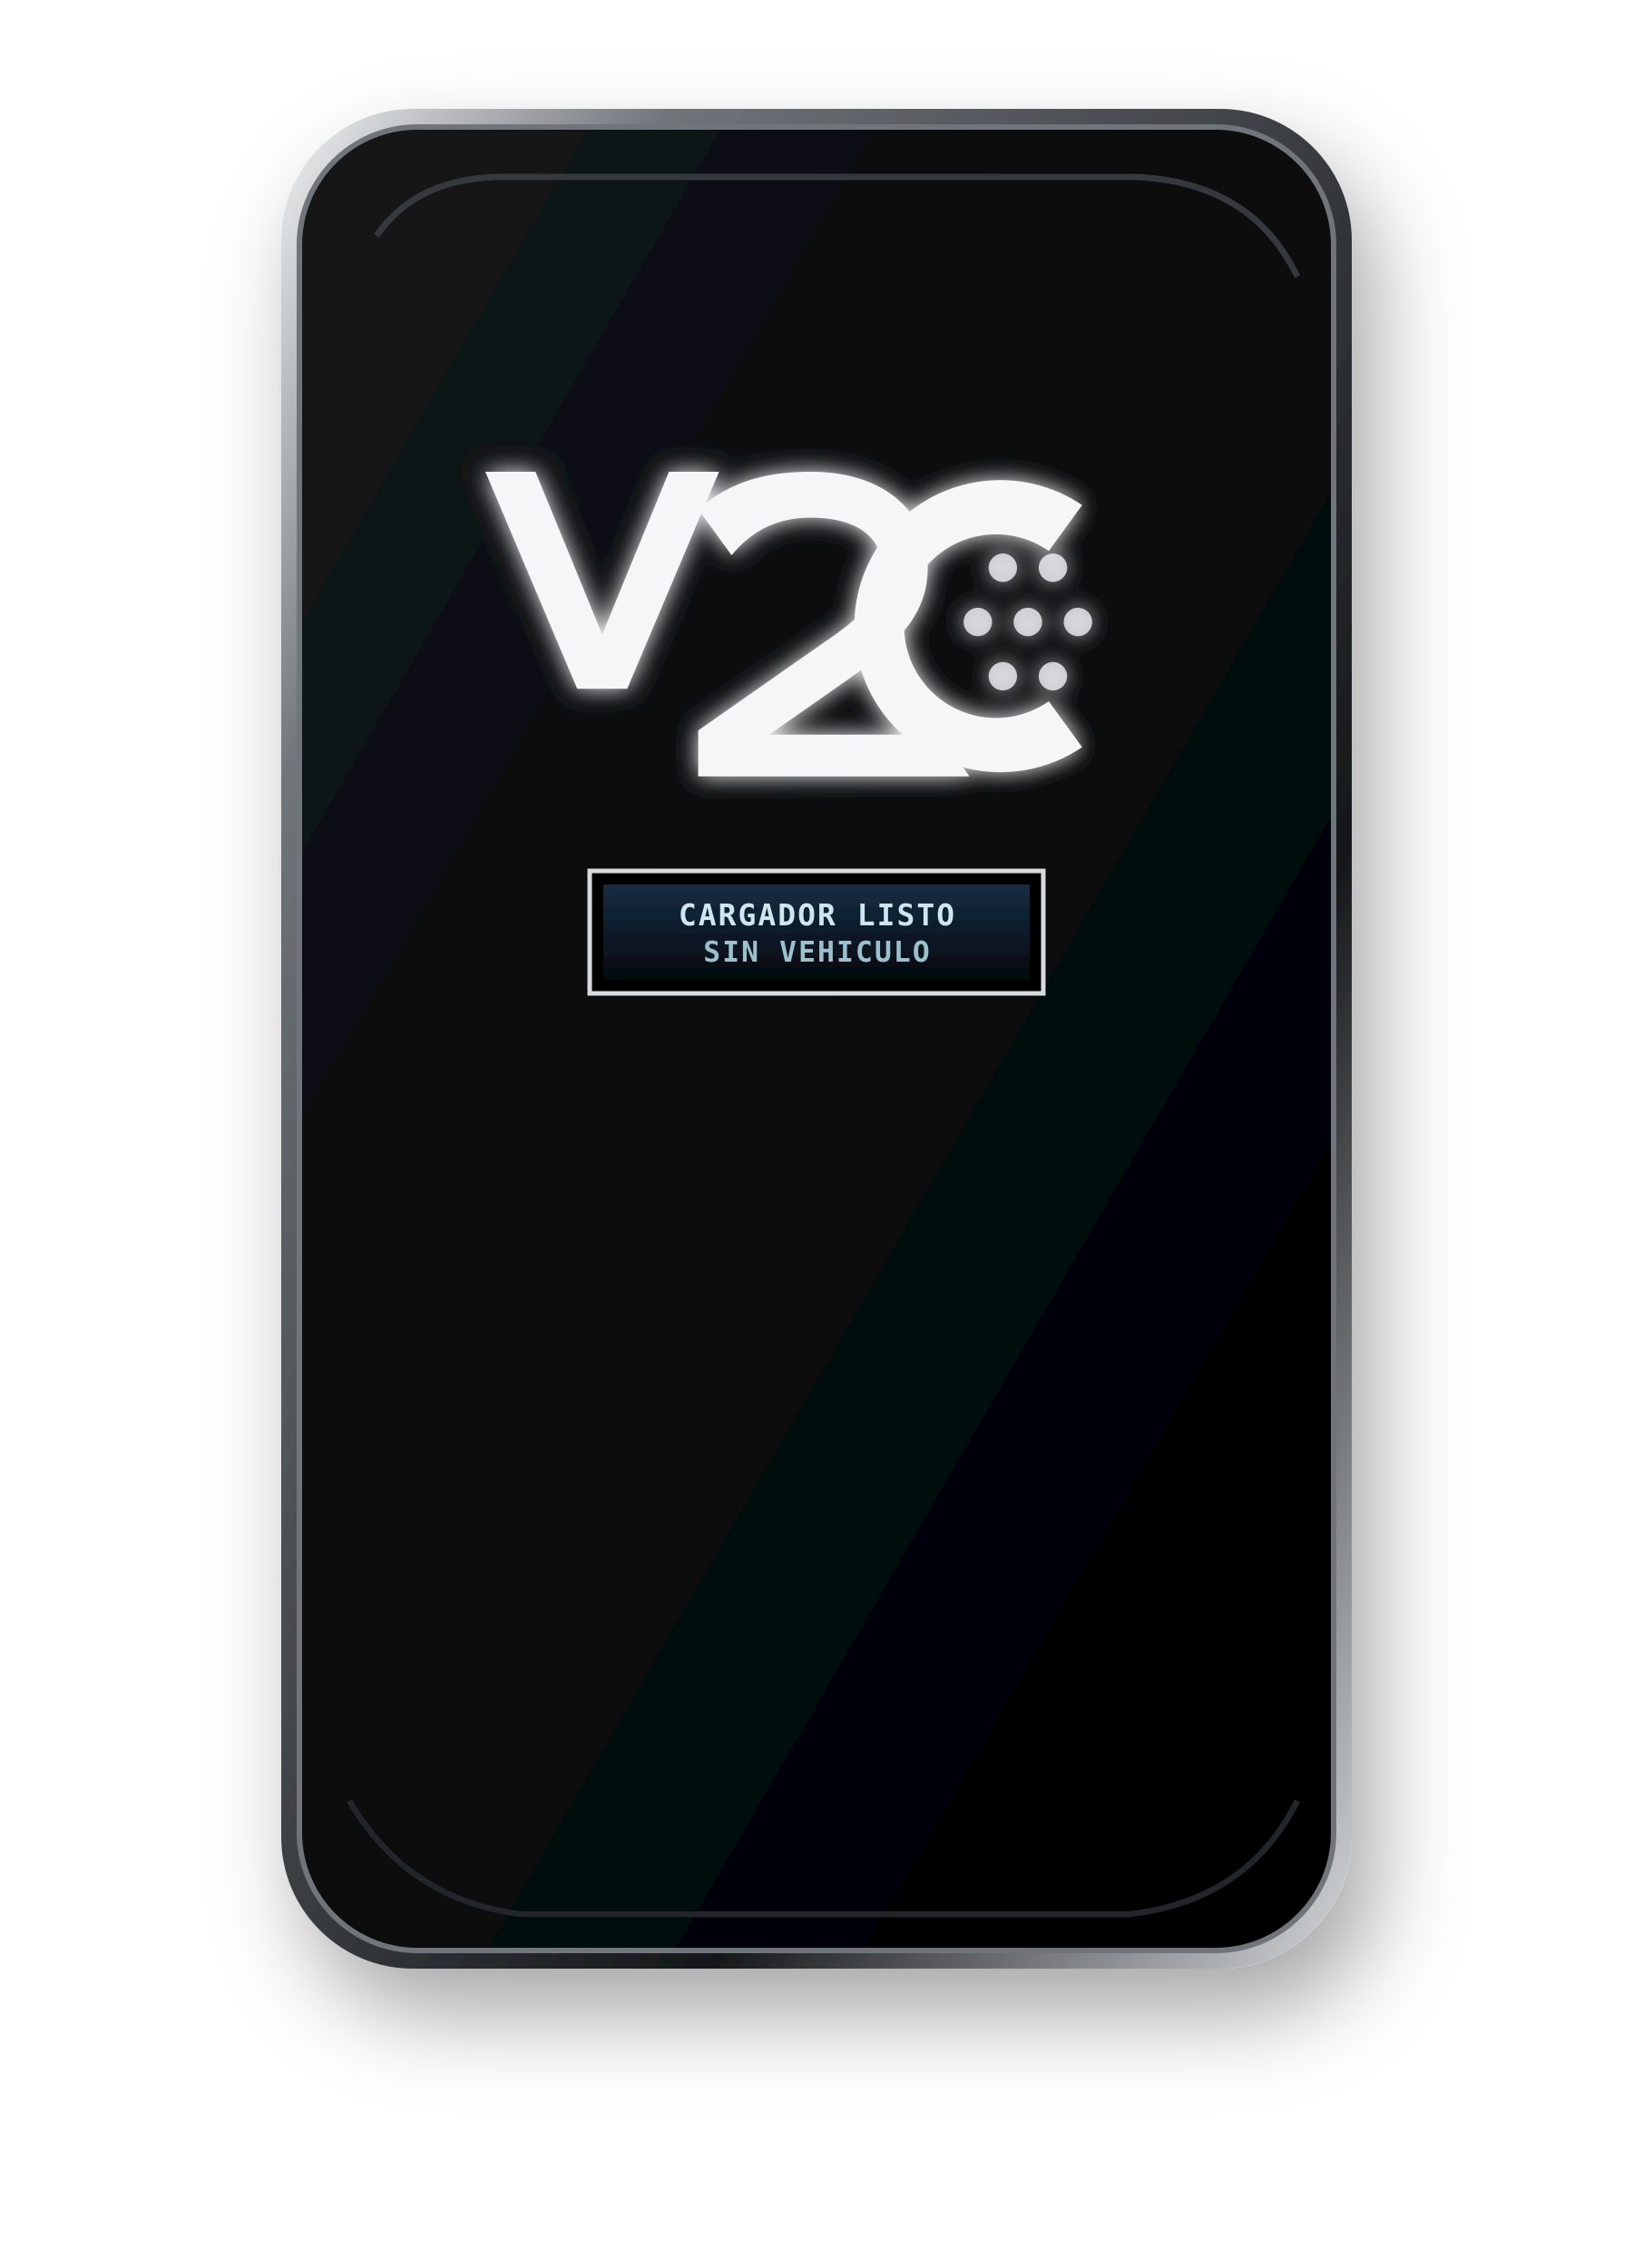
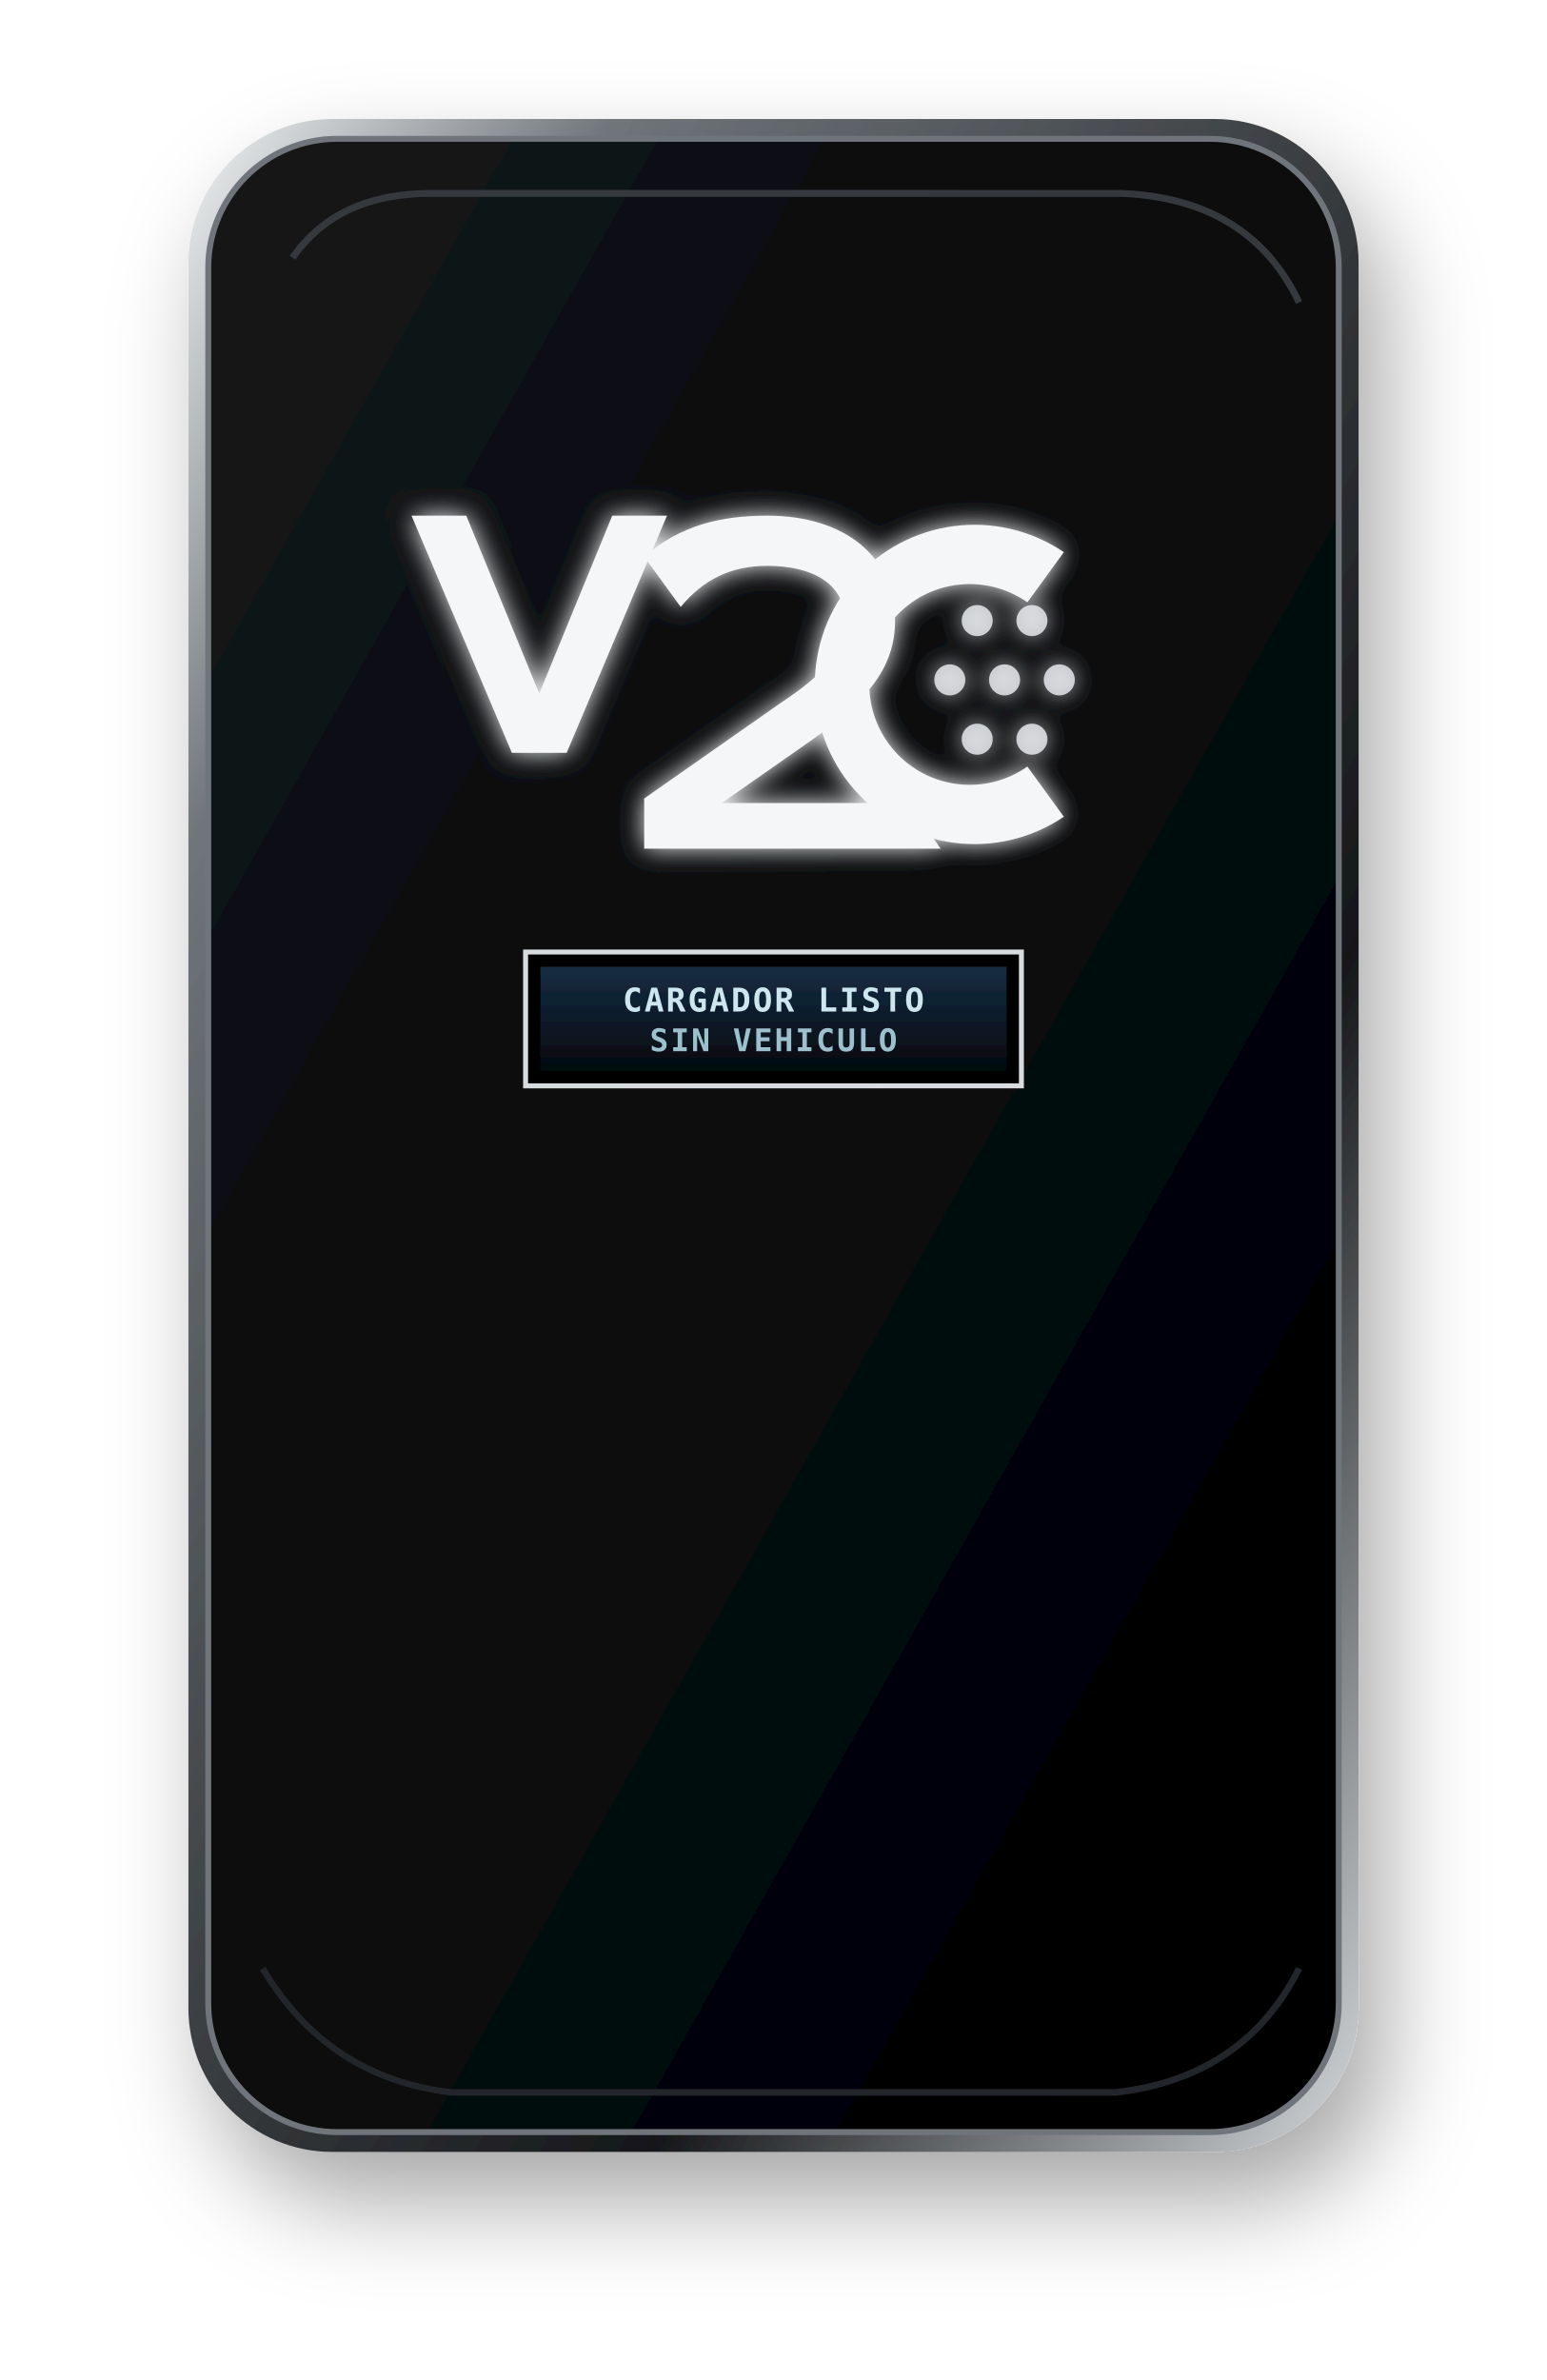
- <svg xmlns="http://www.w3.org/2000/svg" viewBox="0 0 360 500" role="img" aria-label="V2C Trydan: Sin vehiculo">
+ <svg xmlns="http://www.w3.org/2000/svg" viewBox="24 0 312 480" role="img" aria-label="V2C Trydan: Sin vehiculo">
  <defs>
    <linearGradient id="case" x1="0" y1="0" x2="1" y2="1">
      <stop offset="0" stop-color="#15171a" />
      <stop offset=".55" stop-color="#070809" />
      <stop offset="1" stop-color="#020304" />
    </linearGradient>
    <linearGradient id="rim" x1="0" y1="0" x2="1" y2="1">
      <stop offset="0" stop-color="#f0f2f3" />
      <stop offset=".18" stop-color="#70757a" />
      <stop offset=".7" stop-color="#151719" />
      <stop offset="1" stop-color="#d4d7da" />
    </linearGradient>
    <linearGradient id="lcd" x1="0" y1="0" x2="0" y2="1">
      <stop stop-color="#18314a" />
      <stop offset="1" stop-color="#050a0f" />
    </linearGradient>
    <filter id="shadow" x="-30%" y="-30%" width="170%" height="180%">
      <feDropShadow dx="5" dy="10" stdDeviation="10" flood-opacity=".35" />
    </filter>
    <filter id="glow" x="-70%" y="-100%" width="240%" height="300%">
      <feGaussianBlur stdDeviation="2.8" result="b" />
      <feMerge>
        <feMergeNode in="b" />
        <feMergeNode in="SourceGraphic" />
      </feMerge>
    </filter>
    <style>
    @keyframes slow{0%,46%{opacity:1}50%,100%{opacity:.18}}
    @keyframes current{0%,38%{opacity:1}45%,100%{opacity:.18}}
    @keyframes once{0%,20%{opacity:.15}45%,72%{opacity:1}100%{opacity:.45}}
    .blink-slow{animation:slow 1.35s steps(1,end) infinite}
    .blink-current{animation:current .65s steps(1,end) infinite}
    .blink-once{animation:once 1s ease-out 1}
    .lcd{font-family:monospace;font-weight:700;letter-spacing:.4px}
  </style>
  </defs>
  <g filter="url(#shadow)">
    <rect x="62" y="24" width="236" height="410" rx="29" fill="url(#rim)" />
    <rect x="66" y="28" width="228" height="402" rx="26" fill="url(#case)" stroke="#70757b" stroke-width="1.2" />
    <path d="M83 52 Q92 39 111 39 H250 Q276 40 286 61" fill="none" stroke="#34383d" stroke-width="1.4" />
    <path d="M77 397 Q90 419 115 422 H249 Q275 419 286 397" fill="none" stroke="#24272a" stroke-width="1.3" />
    <g class="" transform="translate(107 104) scale(.92)" fill="#f4f6f8" filter="url(#glow)">
      <path d="M0 0 H12 L28 39 L44 0 H56 L34 52 H22 Z" />
      <path d="M51 9 C59 2 68 0 78 0 C95 0 106 9 106 23 C106 34 99 41 88 49 L68 63 H109 L116 73 H51 V62 L81 41 C90 35 95 30 95 23 C95 15 88 11 78 11 C70 11 64 14 59 20 Z" />
      <path fill-rule="evenodd" d="M143 8 A35 35 0 1 0 143 66 L135 55 A22 22 0 1 1 135 19 Z" />
      <g class="c-led-dots" opacity="0.78">
        <circle cx="124" cy="23" r="3.4" />
        <circle cx="136" cy="23" r="3.4" />
        <circle cx="118" cy="36" r="3.4" />
        <circle cx="130" cy="36" r="3.4" />
        <circle cx="142" cy="36" r="3.4" />
        <circle cx="124" cy="49" r="3.4" />
        <circle cx="136" cy="49" r="3.4" />
      </g>
    </g>
    <rect x="130" y="192" width="100" height="27" fill="#020303" stroke="#d9dcde" stroke-width="1" />
    <rect x="133" y="195" width="94" height="21" fill="url(#lcd)" opacity=".9" />
    <text x="180" y="204" text-anchor="middle" class="lcd" font-size="6.6" fill="#cde6ef">CARGADOR LISTO</text>
    <text x="180" y="212" text-anchor="middle" class="lcd" font-size="6.3" fill="#9dc0cd">SIN VEHICULO</text>
  </g>
</svg>
